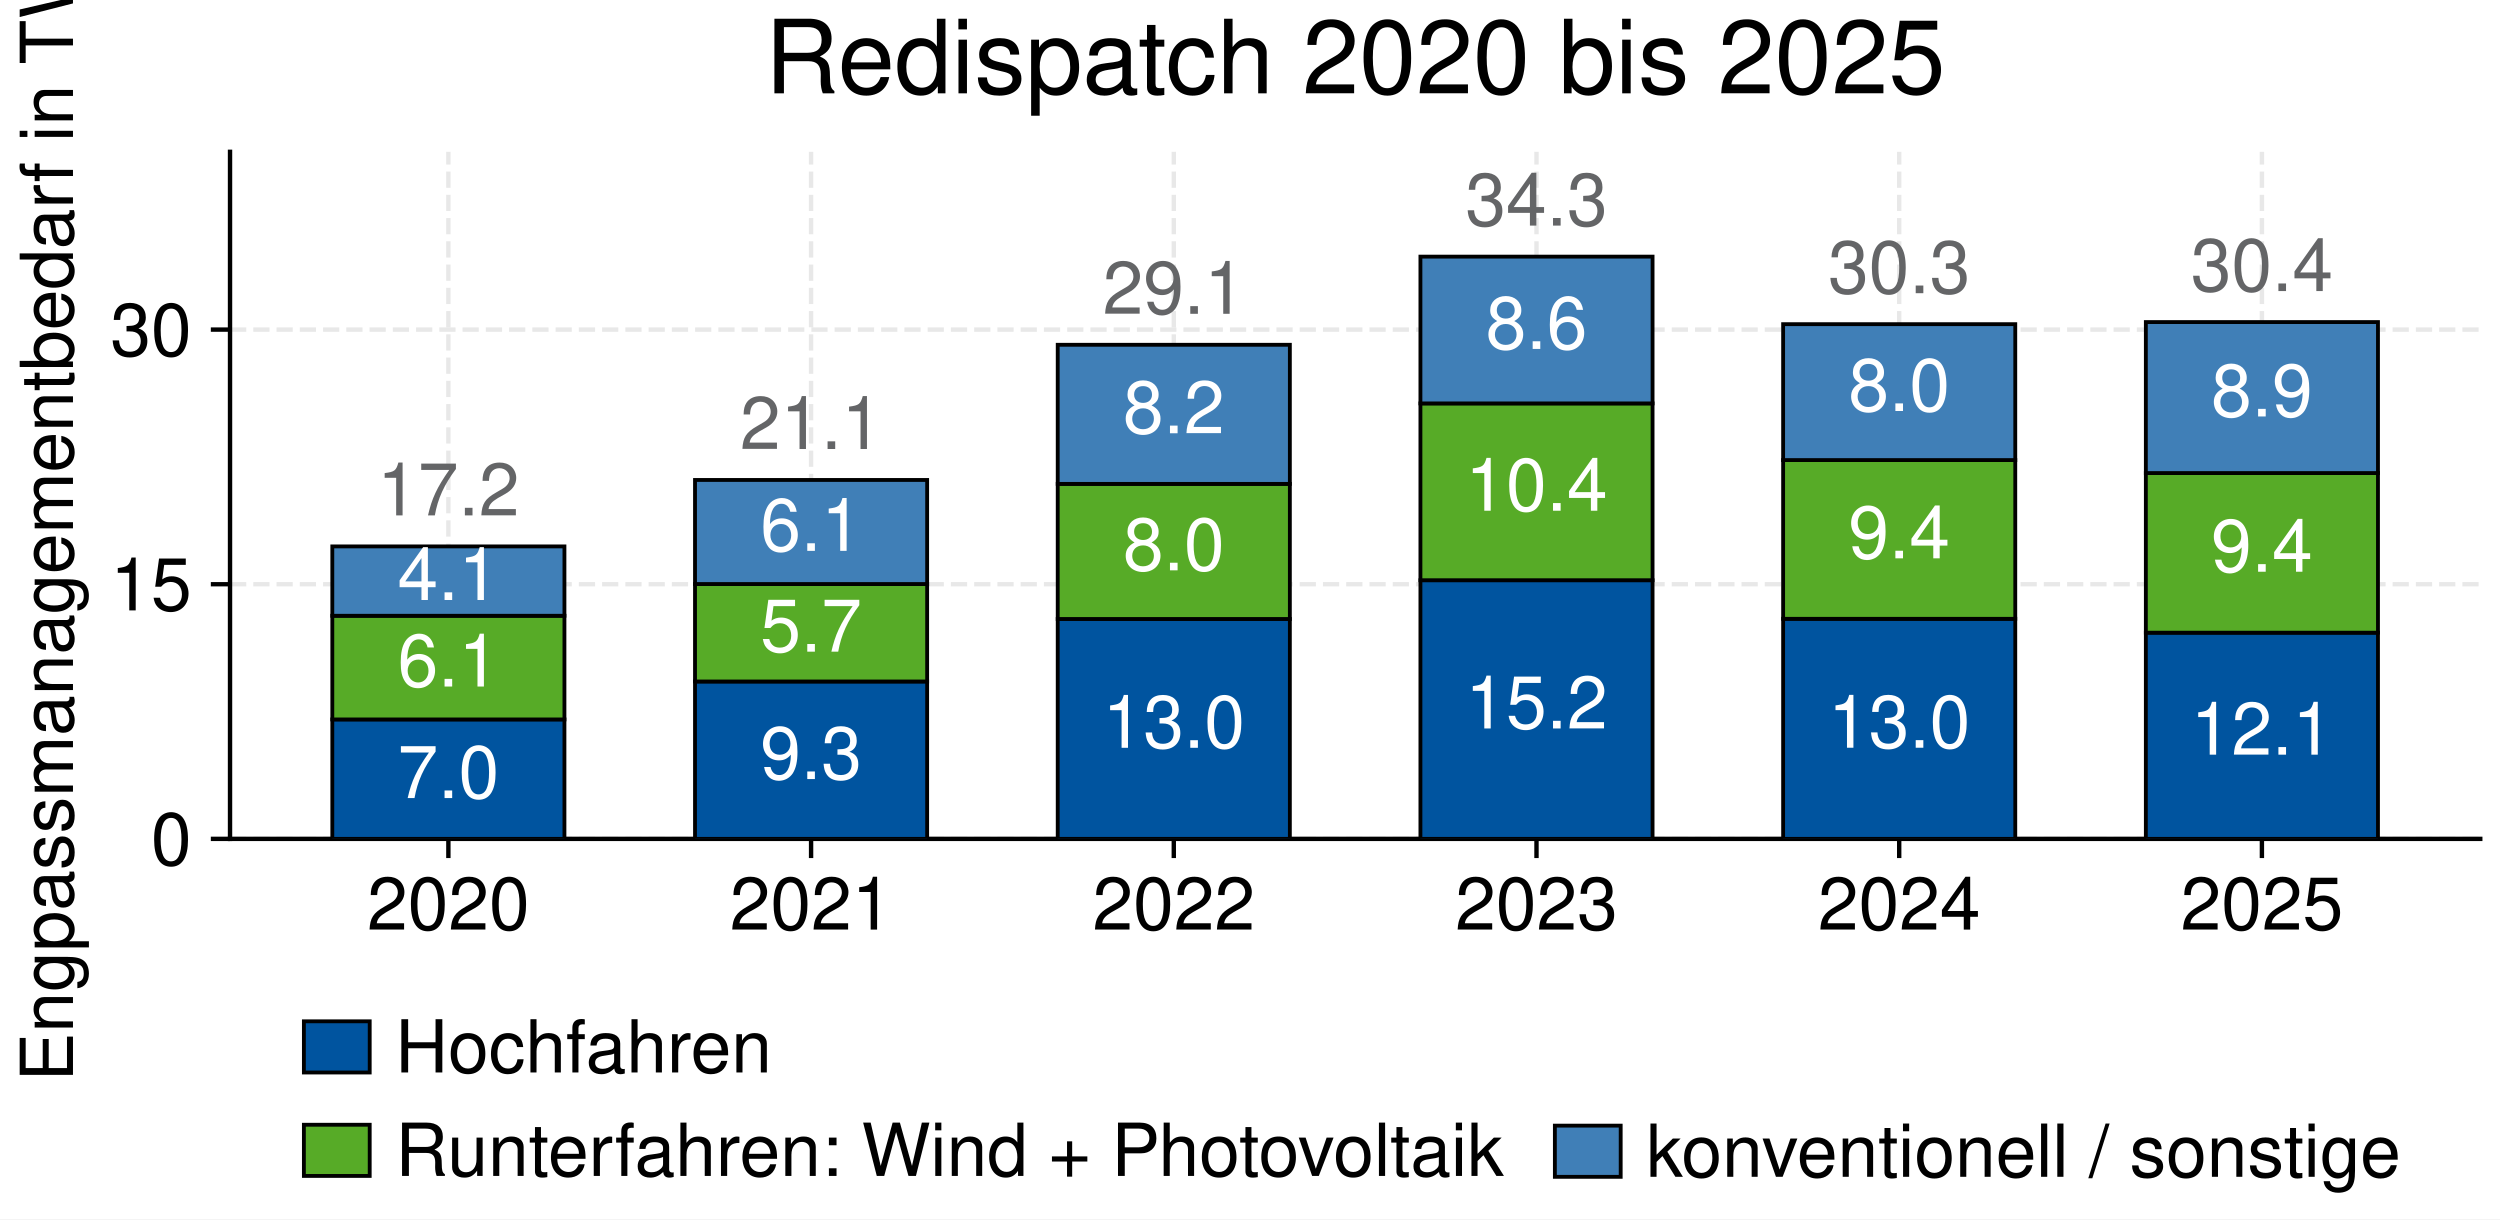
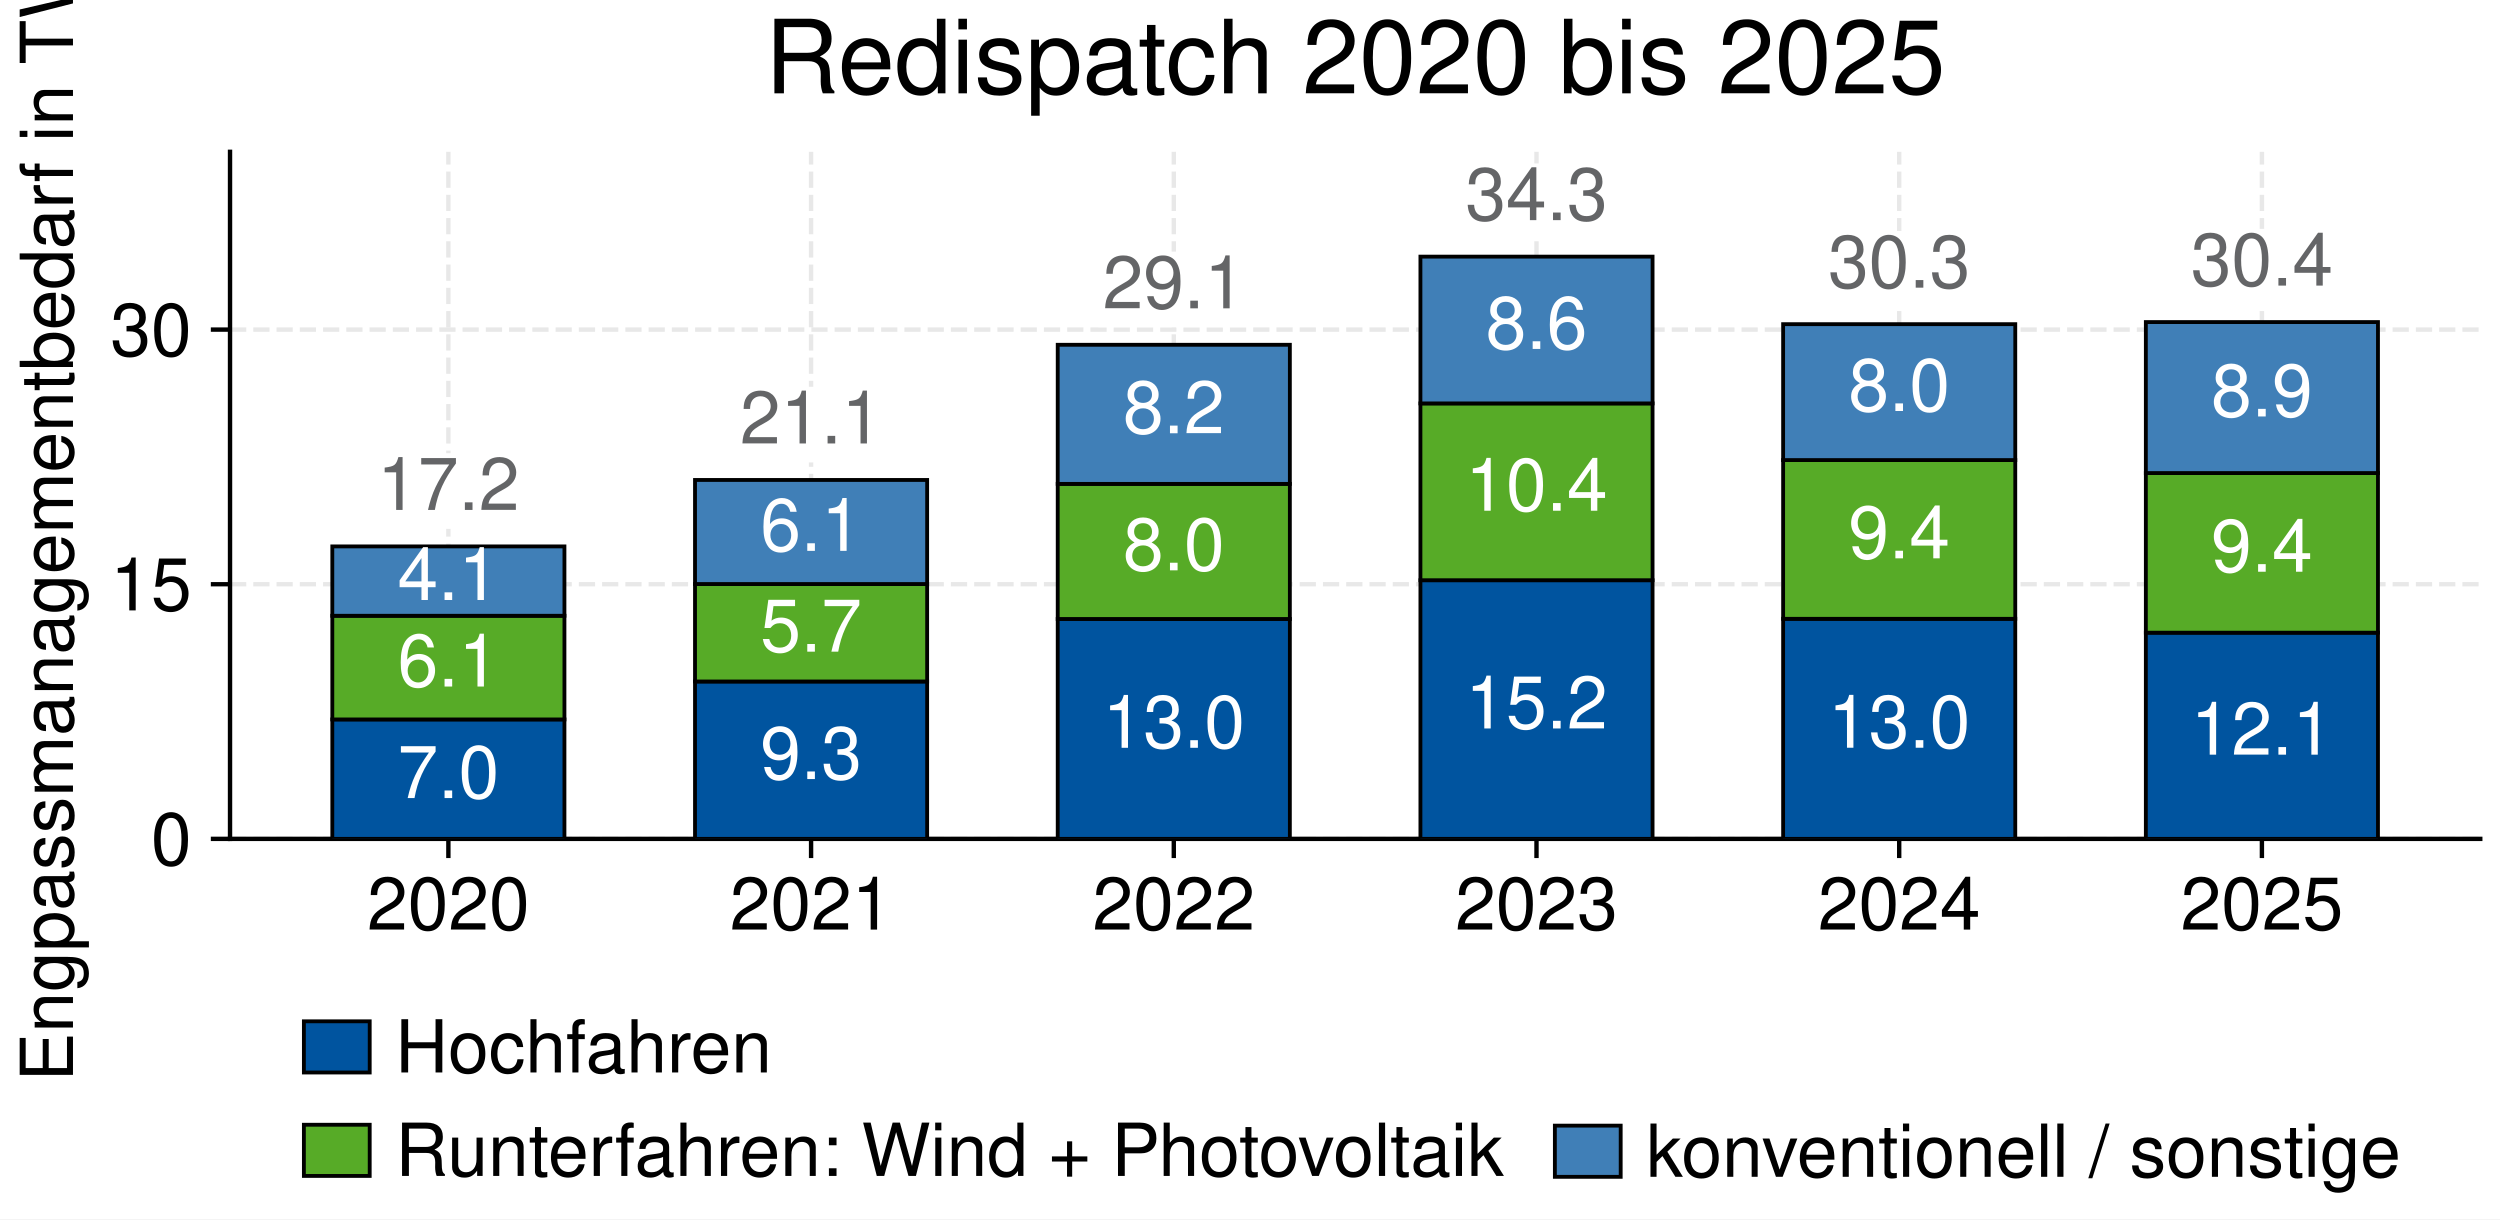
<svg xmlns="http://www.w3.org/2000/svg" xmlns:xlink="http://www.w3.org/1999/xlink" width="455.842pt" height="222.318pt" viewBox="0 0 455.842 222.318" version="1.1">
  <defs>
    <style type="text/css">*{stroke-linejoin: round; stroke-linecap: butt}</style>
  </defs>
  <g id="figure_1">
    <g id="patch_1">
      <path d="M 0 222.318  L 455.842 222.318  L 455.842 0  L 0 0  z " style="fill: #ffffff" />
    </g>
    <g id="axes_1">
      <g id="patch_2">
        <path d="M 41.942 152.957  L 452.242 152.957  L 452.242 27.683  L 41.942 27.683  z " style="fill: #ffffff" />
      </g>
      <g id="matplotlib.axis_1">
        <g id="xtick_1">
          <g id="line2d_1">
-             <path d="M 81.755 152.957  L 81.755 27.683  " clip-path="url(#p7b99dc6298)" style="fill: none; stroke-dasharray: 2.96,1.28; stroke-dashoffset: 0; stroke: #b0b0b0; stroke-opacity: 0.3; stroke-width: 0.8" />
+             <path d="M 81.755 152.957  L 81.755 27.683  " clip-path="url(#p17d01055dc)" style="fill: none; stroke-dasharray: 2.96,1.28; stroke-dashoffset: 0; stroke: #b0b0b0; stroke-opacity: 0.3; stroke-width: 0.8" />
          </g>
          <g id="line2d_2">
            <defs>
-               <path id="m3d897c963b" d="M 0 0  L 0 3.5  " style="stroke: #000000; stroke-width: 0.8" />
+               <path id="m14ecdfac99" d="M 0 0  L 0 3.5  " style="stroke: #000000; stroke-width: 0.8" />
            </defs>
            <g>
-               <use xlink:href="#m3d897c963b" x="81.755" y="152.957" style="stroke: #000000; stroke-width: 0.8" />
+               <use xlink:href="#m14ecdfac99" x="81.755" y="152.957" style="stroke: #000000; stroke-width: 0.8" />
            </g>
          </g>
          <g id="text_1">
            <text style="font-size: 13.333px; font-family: 'Helvetica', 'Nimbus Sans', 'Arial', sans-serif; text-anchor: middle" x="81.755" y="169.501" transform="rotate(-0 81.75486 169.5011)">2020</text>
          </g>
        </g>
        <g id="xtick_2">
          <g id="line2d_3">
-             <path d="M 147.89 152.957  L 147.89 27.683  " clip-path="url(#p7b99dc6298)" style="fill: none; stroke-dasharray: 2.96,1.28; stroke-dashoffset: 0; stroke: #b0b0b0; stroke-opacity: 0.3; stroke-width: 0.8" />
+             <path d="M 147.89 152.957  L 147.89 27.683  " clip-path="url(#p17d01055dc)" style="fill: none; stroke-dasharray: 2.96,1.28; stroke-dashoffset: 0; stroke: #b0b0b0; stroke-opacity: 0.3; stroke-width: 0.8" />
          </g>
          <g id="line2d_4">
            <g>
-               <use xlink:href="#m3d897c963b" x="147.89" y="152.957" style="stroke: #000000; stroke-width: 0.8" />
+               <use xlink:href="#m14ecdfac99" x="147.89" y="152.957" style="stroke: #000000; stroke-width: 0.8" />
            </g>
          </g>
          <g id="text_2">
            <text style="font-size: 13.333px; font-family: 'Helvetica', 'Nimbus Sans', 'Arial', sans-serif; text-anchor: middle" x="147.89" y="169.501" transform="rotate(-0 147.8897 169.5011)">2021</text>
          </g>
        </g>
        <g id="xtick_3">
          <g id="line2d_5">
-             <path d="M 214.025 152.957  L 214.025 27.683  " clip-path="url(#p7b99dc6298)" style="fill: none; stroke-dasharray: 2.96,1.28; stroke-dashoffset: 0; stroke: #b0b0b0; stroke-opacity: 0.3; stroke-width: 0.8" />
+             <path d="M 214.025 152.957  L 214.025 27.683  " clip-path="url(#p17d01055dc)" style="fill: none; stroke-dasharray: 2.96,1.28; stroke-dashoffset: 0; stroke: #b0b0b0; stroke-opacity: 0.3; stroke-width: 0.8" />
          </g>
          <g id="line2d_6">
            <g>
-               <use xlink:href="#m3d897c963b" x="214.025" y="152.957" style="stroke: #000000; stroke-width: 0.8" />
+               <use xlink:href="#m14ecdfac99" x="214.025" y="152.957" style="stroke: #000000; stroke-width: 0.8" />
            </g>
          </g>
          <g id="text_3">
            <text style="font-size: 13.333px; font-family: 'Helvetica', 'Nimbus Sans', 'Arial', sans-serif; text-anchor: middle" x="214.025" y="169.501" transform="rotate(-0 214.0246 169.5011)">2022</text>
          </g>
        </g>
        <g id="xtick_4">
          <g id="line2d_7">
-             <path d="M 280.159 152.957  L 280.159 27.683  " clip-path="url(#p7b99dc6298)" style="fill: none; stroke-dasharray: 2.96,1.28; stroke-dashoffset: 0; stroke: #b0b0b0; stroke-opacity: 0.3; stroke-width: 0.8" />
+             <path d="M 280.159 152.957  L 280.159 27.683  " clip-path="url(#p17d01055dc)" style="fill: none; stroke-dasharray: 2.96,1.28; stroke-dashoffset: 0; stroke: #b0b0b0; stroke-opacity: 0.3; stroke-width: 0.8" />
          </g>
          <g id="line2d_8">
            <g>
-               <use xlink:href="#m3d897c963b" x="280.159" y="152.957" style="stroke: #000000; stroke-width: 0.8" />
+               <use xlink:href="#m14ecdfac99" x="280.159" y="152.957" style="stroke: #000000; stroke-width: 0.8" />
            </g>
          </g>
          <g id="text_4">
            <text style="font-size: 13.333px; font-family: 'Helvetica', 'Nimbus Sans', 'Arial', sans-serif; text-anchor: middle" x="280.159" y="169.501" transform="rotate(-0 280.1595 169.5011)">2023</text>
          </g>
        </g>
        <g id="xtick_5">
          <g id="line2d_9">
-             <path d="M 346.294 152.957  L 346.294 27.683  " clip-path="url(#p7b99dc6298)" style="fill: none; stroke-dasharray: 2.96,1.28; stroke-dashoffset: 0; stroke: #b0b0b0; stroke-opacity: 0.3; stroke-width: 0.8" />
+             <path d="M 346.294 152.957  L 346.294 27.683  " clip-path="url(#p17d01055dc)" style="fill: none; stroke-dasharray: 2.96,1.28; stroke-dashoffset: 0; stroke: #b0b0b0; stroke-opacity: 0.3; stroke-width: 0.8" />
          </g>
          <g id="line2d_10">
            <g>
-               <use xlink:href="#m3d897c963b" x="346.294" y="152.957" style="stroke: #000000; stroke-width: 0.8" />
+               <use xlink:href="#m14ecdfac99" x="346.294" y="152.957" style="stroke: #000000; stroke-width: 0.8" />
            </g>
          </g>
          <g id="text_5">
            <text style="font-size: 13.333px; font-family: 'Helvetica', 'Nimbus Sans', 'Arial', sans-serif; text-anchor: middle" x="346.294" y="169.501" transform="rotate(-0 346.2943 169.5011)">2024</text>
          </g>
        </g>
        <g id="xtick_6">
          <g id="line2d_11">
-             <path d="M 412.429 152.957  L 412.429 27.683  " clip-path="url(#p7b99dc6298)" style="fill: none; stroke-dasharray: 2.96,1.28; stroke-dashoffset: 0; stroke: #b0b0b0; stroke-opacity: 0.3; stroke-width: 0.8" />
+             <path d="M 412.429 152.957  L 412.429 27.683  " clip-path="url(#p17d01055dc)" style="fill: none; stroke-dasharray: 2.96,1.28; stroke-dashoffset: 0; stroke: #b0b0b0; stroke-opacity: 0.3; stroke-width: 0.8" />
          </g>
          <g id="line2d_12">
            <g>
-               <use xlink:href="#m3d897c963b" x="412.429" y="152.957" style="stroke: #000000; stroke-width: 0.8" />
+               <use xlink:href="#m14ecdfac99" x="412.429" y="152.957" style="stroke: #000000; stroke-width: 0.8" />
            </g>
          </g>
          <g id="text_6">
            <text style="font-size: 13.333px; font-family: 'Helvetica', 'Nimbus Sans', 'Arial', sans-serif; text-anchor: middle" x="412.429" y="169.501" transform="rotate(-0 412.4292 169.5011)">2025</text>
          </g>
        </g>
      </g>
      <g id="matplotlib.axis_2">
        <g id="ytick_1">
          <g id="line2d_13">
-             <path d="M 41.942 152.957  L 452.242 152.957  " clip-path="url(#p7b99dc6298)" style="fill: none; stroke-dasharray: 2.96,1.28; stroke-dashoffset: 0; stroke: #b0b0b0; stroke-opacity: 0.3; stroke-width: 0.8" />
+             <path d="M 41.942 152.957  L 452.242 152.957  " clip-path="url(#p17d01055dc)" style="fill: none; stroke-dasharray: 2.96,1.28; stroke-dashoffset: 0; stroke: #b0b0b0; stroke-opacity: 0.3; stroke-width: 0.8" />
          </g>
          <g id="line2d_14">
            <defs>
-               <path id="m76f6d6f586" d="M 0 0  L -3.5 0  " style="stroke: #000000; stroke-width: 0.8" />
+               <path id="m716bffb197" d="M 0 0  L -3.5 0  " style="stroke: #000000; stroke-width: 0.8" />
            </defs>
            <g>
-               <use xlink:href="#m76f6d6f586" x="41.942" y="152.957" style="stroke: #000000; stroke-width: 0.8" />
+               <use xlink:href="#m716bffb197" x="41.942" y="152.957" style="stroke: #000000; stroke-width: 0.8" />
            </g>
          </g>
          <g id="text_7">
            <text style="font-size: 13.333px; font-family: 'Helvetica', 'Nimbus Sans', 'Arial', sans-serif; text-anchor: end" x="34.942" y="157.729" transform="rotate(-0 34.94167 157.7292)">0</text>
          </g>
        </g>
        <g id="ytick_2">
          <g id="line2d_15">
-             <path d="M 41.942 106.527  L 452.242 106.527  " clip-path="url(#p7b99dc6298)" style="fill: none; stroke-dasharray: 2.96,1.28; stroke-dashoffset: 0; stroke: #b0b0b0; stroke-opacity: 0.3; stroke-width: 0.8" />
+             <path d="M 41.942 106.527  L 452.242 106.527  " clip-path="url(#p17d01055dc)" style="fill: none; stroke-dasharray: 2.96,1.28; stroke-dashoffset: 0; stroke: #b0b0b0; stroke-opacity: 0.3; stroke-width: 0.8" />
          </g>
          <g id="line2d_16">
            <g>
-               <use xlink:href="#m76f6d6f586" x="41.942" y="106.527" style="stroke: #000000; stroke-width: 0.8" />
+               <use xlink:href="#m716bffb197" x="41.942" y="106.527" style="stroke: #000000; stroke-width: 0.8" />
            </g>
          </g>
          <g id="text_8">
            <text style="font-size: 13.333px; font-family: 'Helvetica', 'Nimbus Sans', 'Arial', sans-serif; text-anchor: end" x="34.942" y="111.299" transform="rotate(-0 34.94167 111.2987)">15</text>
          </g>
        </g>
        <g id="ytick_3">
          <g id="line2d_17">
-             <path d="M 41.942 60.096  L 452.242 60.096  " clip-path="url(#p7b99dc6298)" style="fill: none; stroke-dasharray: 2.96,1.28; stroke-dashoffset: 0; stroke: #b0b0b0; stroke-opacity: 0.3; stroke-width: 0.8" />
+             <path d="M 41.942 60.096  L 452.242 60.096  " clip-path="url(#p17d01055dc)" style="fill: none; stroke-dasharray: 2.96,1.28; stroke-dashoffset: 0; stroke: #b0b0b0; stroke-opacity: 0.3; stroke-width: 0.8" />
          </g>
          <g id="line2d_18">
            <g>
-               <use xlink:href="#m76f6d6f586" x="41.942" y="60.096" style="stroke: #000000; stroke-width: 0.8" />
+               <use xlink:href="#m716bffb197" x="41.942" y="60.096" style="stroke: #000000; stroke-width: 0.8" />
            </g>
          </g>
          <g id="text_9">
            <text style="font-size: 13.333px; font-family: 'Helvetica', 'Nimbus Sans', 'Arial', sans-serif; text-anchor: end" x="34.942" y="64.868" transform="rotate(-0 34.94167 64.86818)">30</text>
          </g>
        </g>
        <g id="text_10">
          <text style="font-size: 13.333px; font-family: 'Helvetica', 'Nimbus Sans', 'Arial', sans-serif; text-anchor: middle" x="13.306" y="90.32" transform="rotate(-90 13.30625 90.32035)">Engpassmanagementbedarf in TWh</text>
        </g>
      </g>
      <g id="patch_3">
        <path d="M 41.942 152.957  L 41.942 27.683  " style="fill: none; stroke: #000000; stroke-width: 0.8; stroke-linejoin: miter; stroke-linecap: square" />
      </g>
      <g id="patch_4">
        <path d="M 41.942 152.957  L 452.242 152.957  " style="fill: none; stroke: #000000; stroke-width: 0.8; stroke-linejoin: miter; stroke-linecap: square" />
      </g>
      <g id="patch_5">
-         <path d="M 60.592 152.957  L 102.918 152.957  L 102.918 131.181  L 60.592 131.181  z " clip-path="url(#p7b99dc6298)" style="fill: #00549f; stroke: #000000; stroke-width: 0.7; stroke-linejoin: miter" />
+         <path d="M 60.592 152.957  L 102.918 152.957  L 102.918 131.181  L 60.592 131.181  z " clip-path="url(#p17d01055dc)" style="fill: #00549f; stroke: #000000; stroke-width: 0.7; stroke-linejoin: miter" />
      </g>
      <g id="patch_6">
-         <path d="M 126.727 152.957  L 169.053 152.957  L 169.053 124.259  L 126.727 124.259  z " clip-path="url(#p7b99dc6298)" style="fill: #00549f; stroke: #000000; stroke-width: 0.7; stroke-linejoin: miter" />
+         <path d="M 126.727 152.957  L 169.053 152.957  L 169.053 124.259  L 126.727 124.259  z " clip-path="url(#p17d01055dc)" style="fill: #00549f; stroke: #000000; stroke-width: 0.7; stroke-linejoin: miter" />
      </g>
      <g id="patch_7">
-         <path d="M 192.861 152.957  L 235.188 152.957  L 235.188 112.865  L 192.861 112.865  z " clip-path="url(#p7b99dc6298)" style="fill: #00549f; stroke: #000000; stroke-width: 0.7; stroke-linejoin: miter" />
+         <path d="M 192.861 152.957  L 235.188 152.957  L 235.188 112.865  L 192.861 112.865  z " clip-path="url(#p17d01055dc)" style="fill: #00549f; stroke: #000000; stroke-width: 0.7; stroke-linejoin: miter" />
      </g>
      <g id="patch_8">
-         <path d="M 258.996 152.957  L 301.323 152.957  L 301.323 105.796  L 258.996 105.796  z " clip-path="url(#p7b99dc6298)" style="fill: #00549f; stroke: #000000; stroke-width: 0.7; stroke-linejoin: miter" />
+         <path d="M 258.996 152.957  L 301.323 152.957  L 301.323 105.796  L 258.996 105.796  z " clip-path="url(#p17d01055dc)" style="fill: #00549f; stroke: #000000; stroke-width: 0.7; stroke-linejoin: miter" />
      </g>
      <g id="patch_9">
-         <path d="M 325.131 152.957  L 367.457 152.957  L 367.457 112.833  L 325.131 112.833  z " clip-path="url(#p7b99dc6298)" style="fill: #00549f; stroke: #000000; stroke-width: 0.7; stroke-linejoin: miter" />
+         <path d="M 325.131 152.957  L 367.457 152.957  L 367.457 112.833  L 325.131 112.833  z " clip-path="url(#p17d01055dc)" style="fill: #00549f; stroke: #000000; stroke-width: 0.7; stroke-linejoin: miter" />
      </g>
      <g id="patch_10">
-         <path d="M 391.266 152.957  L 433.592 152.957  L 433.592 115.361  L 391.266 115.361  z " clip-path="url(#p7b99dc6298)" style="fill: #00549f; stroke: #000000; stroke-width: 0.7; stroke-linejoin: miter" />
+         <path d="M 391.266 152.957  L 433.592 152.957  L 433.592 115.361  L 391.266 115.361  z " clip-path="url(#p17d01055dc)" style="fill: #00549f; stroke: #000000; stroke-width: 0.7; stroke-linejoin: miter" />
      </g>
      <g id="patch_11">
-         <path d="M 60.592 131.181  L 102.918 131.181  L 102.918 112.278  L 60.592 112.278  z " clip-path="url(#p7b99dc6298)" style="fill: #57ab27; stroke: #000000; stroke-width: 0.7; stroke-linejoin: miter" />
+         <path d="M 60.592 131.181  L 102.918 131.181  L 102.918 112.278  L 60.592 112.278  z " clip-path="url(#p17d01055dc)" style="fill: #57ab27; stroke: #000000; stroke-width: 0.7; stroke-linejoin: miter" />
      </g>
      <g id="patch_12">
-         <path d="M 126.727 124.259  L 169.053 124.259  L 169.053 106.489  L 126.727 106.489  z " clip-path="url(#p7b99dc6298)" style="fill: #57ab27; stroke: #000000; stroke-width: 0.7; stroke-linejoin: miter" />
+         <path d="M 126.727 124.259  L 169.053 124.259  L 169.053 106.489  L 126.727 106.489  z " clip-path="url(#p17d01055dc)" style="fill: #57ab27; stroke: #000000; stroke-width: 0.7; stroke-linejoin: miter" />
      </g>
      <g id="patch_13">
-         <path d="M 192.861 112.865  L 235.188 112.865  L 235.188 88.231  L 192.861 88.231  z " clip-path="url(#p7b99dc6298)" style="fill: #57ab27; stroke: #000000; stroke-width: 0.7; stroke-linejoin: miter" />
+         <path d="M 192.861 112.865  L 235.188 112.865  L 235.188 88.231  L 192.861 88.231  z " clip-path="url(#p17d01055dc)" style="fill: #57ab27; stroke: #000000; stroke-width: 0.7; stroke-linejoin: miter" />
      </g>
      <g id="patch_14">
-         <path d="M 258.996 105.796  L 301.323 105.796  L 301.323 73.557  L 258.996 73.557  z " clip-path="url(#p7b99dc6298)" style="fill: #57ab27; stroke: #000000; stroke-width: 0.7; stroke-linejoin: miter" />
+         <path d="M 258.996 105.796  L 301.323 105.796  L 301.323 73.557  L 258.996 73.557  z " clip-path="url(#p17d01055dc)" style="fill: #57ab27; stroke: #000000; stroke-width: 0.7; stroke-linejoin: miter" />
      </g>
      <g id="patch_15">
-         <path d="M 325.131 112.833  L 367.457 112.833  L 367.457 83.89  L 325.131 83.89  z " clip-path="url(#p7b99dc6298)" style="fill: #57ab27; stroke: #000000; stroke-width: 0.7; stroke-linejoin: miter" />
+         <path d="M 325.131 112.833  L 367.457 112.833  L 367.457 83.89  L 325.131 83.89  z " clip-path="url(#p17d01055dc)" style="fill: #57ab27; stroke: #000000; stroke-width: 0.7; stroke-linejoin: miter" />
      </g>
      <g id="patch_16">
-         <path d="M 391.266 115.361  L 433.592 115.361  L 433.592 86.257  L 391.266 86.257  z " clip-path="url(#p7b99dc6298)" style="fill: #57ab27; stroke: #000000; stroke-width: 0.7; stroke-linejoin: miter" />
+         <path d="M 391.266 115.361  L 433.592 115.361  L 433.592 86.257  L 391.266 86.257  z " clip-path="url(#p17d01055dc)" style="fill: #57ab27; stroke: #000000; stroke-width: 0.7; stroke-linejoin: miter" />
      </g>
      <g id="patch_17">
-         <path d="M 60.592 112.278  L 102.918 112.278  L 102.918 99.63  L 60.592 99.63  z " clip-path="url(#p7b99dc6298)" style="fill: #407fb7; stroke: #000000; stroke-width: 0.7; stroke-linejoin: miter" />
+         <path d="M 60.592 112.278  L 102.918 112.278  L 102.918 99.63  L 60.592 99.63  z " clip-path="url(#p17d01055dc)" style="fill: #407fb7; stroke: #000000; stroke-width: 0.7; stroke-linejoin: miter" />
      </g>
      <g id="patch_18">
-         <path d="M 126.727 106.489  L 169.053 106.489  L 169.053 87.515  L 126.727 87.515  z " clip-path="url(#p7b99dc6298)" style="fill: #407fb7; stroke: #000000; stroke-width: 0.7; stroke-linejoin: miter" />
+         <path d="M 126.727 106.489  L 169.053 106.489  L 169.053 87.515  L 126.727 87.515  z " clip-path="url(#p17d01055dc)" style="fill: #407fb7; stroke: #000000; stroke-width: 0.7; stroke-linejoin: miter" />
      </g>
      <g id="patch_19">
-         <path d="M 192.861 88.231  L 235.188 88.231  L 235.188 62.867  L 192.861 62.867  z " clip-path="url(#p7b99dc6298)" style="fill: #407fb7; stroke: #000000; stroke-width: 0.7; stroke-linejoin: miter" />
+         <path d="M 192.861 88.231  L 235.188 88.231  L 235.188 62.867  L 192.861 62.867  z " clip-path="url(#p17d01055dc)" style="fill: #407fb7; stroke: #000000; stroke-width: 0.7; stroke-linejoin: miter" />
      </g>
      <g id="patch_20">
-         <path d="M 258.996 73.557  L 301.323 73.557  L 301.323 46.793  L 258.996 46.793  z " clip-path="url(#p7b99dc6298)" style="fill: #407fb7; stroke: #000000; stroke-width: 0.7; stroke-linejoin: miter" />
+         <path d="M 258.996 73.557  L 301.323 73.557  L 301.323 46.793  L 258.996 46.793  z " clip-path="url(#p17d01055dc)" style="fill: #407fb7; stroke: #000000; stroke-width: 0.7; stroke-linejoin: miter" />
      </g>
      <g id="patch_21">
-         <path d="M 325.131 83.89  L 367.457 83.89  L 367.457 59.108  L 325.131 59.108  z " clip-path="url(#p7b99dc6298)" style="fill: #407fb7; stroke: #000000; stroke-width: 0.7; stroke-linejoin: miter" />
+         <path d="M 325.131 83.89  L 367.457 83.89  L 367.457 59.108  L 325.131 59.108  z " clip-path="url(#p17d01055dc)" style="fill: #407fb7; stroke: #000000; stroke-width: 0.7; stroke-linejoin: miter" />
      </g>
      <g id="patch_22">
-         <path d="M 391.266 86.257  L 433.592 86.257  L 433.592 58.725  L 391.266 58.725  z " clip-path="url(#p7b99dc6298)" style="fill: #407fb7; stroke: #000000; stroke-width: 0.7; stroke-linejoin: miter" />
+         <path d="M 391.266 86.257  L 433.592 86.257  L 433.592 58.725  L 391.266 58.725  z " clip-path="url(#p17d01055dc)" style="fill: #407fb7; stroke: #000000; stroke-width: 0.7; stroke-linejoin: miter" />
      </g>
      <g id="text_11">
-         <text style="fill: #646567; font-size: 13.333px; font-family: 'Helvetica', 'Nimbus Sans', 'Arial', sans-serif; text-anchor: middle" x="81.755" y="93.98" transform="rotate(-0 81.75486 93.98035)">17.2</text>
+         <text style="font-size: 18.667px; font-family: 'Helvetica', 'Nimbus Sans', 'Arial', sans-serif; text-anchor: middle" x="247.092" y="17.017" transform="rotate(-0 247.092 17.01667)">Redispatch 2020 bis 2025</text>
      </g>
      <g id="text_12">
-         <text style="fill: #646567; font-size: 13.333px; font-family: 'Helvetica', 'Nimbus Sans', 'Arial', sans-serif; text-anchor: middle" x="147.89" y="81.865" transform="rotate(-0 147.8897 81.8652)">21.1</text>
+         <text style="fill: #ffffff; font-size: 13.333px; font-family: 'Helvetica', 'Nimbus Sans', 'Arial', sans-serif; text-anchor: middle" x="81.755" y="145.516" transform="rotate(-0 81.75486 145.5163)">7.0</text>
      </g>
      <g id="text_13">
-         <text style="fill: #646567; font-size: 13.333px; font-family: 'Helvetica', 'Nimbus Sans', 'Arial', sans-serif; text-anchor: middle" x="214.025" y="57.217" transform="rotate(-0 214.0246 57.21739)">29.1</text>
+         <text style="fill: #ffffff; font-size: 13.333px; font-family: 'Helvetica', 'Nimbus Sans', 'Arial', sans-serif; text-anchor: middle" x="147.89" y="142.055" transform="rotate(-0 147.8897 142.0549)">9.3</text>
      </g>
      <g id="text_14">
-         <text style="fill: #646567; font-size: 13.333px; font-family: 'Helvetica', 'Nimbus Sans', 'Arial', sans-serif; text-anchor: middle" x="280.159" y="41.143" transform="rotate(-0 280.1595 41.14293)">34.3</text>
+         <text style="fill: #ffffff; font-size: 13.333px; font-family: 'Helvetica', 'Nimbus Sans', 'Arial', sans-serif; text-anchor: middle" x="214.025" y="136.358" transform="rotate(-0 214.0246 136.3578)">13.0</text>
      </g>
      <g id="text_15">
-         <text style="fill: #646567; font-size: 13.333px; font-family: 'Helvetica', 'Nimbus Sans', 'Arial', sans-serif; text-anchor: middle" x="346.294" y="53.458" transform="rotate(-0 346.2943 53.45783)">30.3</text>
+         <text style="fill: #ffffff; font-size: 13.333px; font-family: 'Helvetica', 'Nimbus Sans', 'Arial', sans-serif; text-anchor: middle" x="280.159" y="132.824" transform="rotate(-0 280.1595 132.8237)">15.2</text>
      </g>
      <g id="text_16">
-         <text style="fill: #646567; font-size: 13.333px; font-family: 'Helvetica', 'Nimbus Sans', 'Arial', sans-serif; text-anchor: middle" x="412.429" y="53.075" transform="rotate(-0 412.4292 53.0748)">30.4</text>
+         <text style="fill: #ffffff; font-size: 13.333px; font-family: 'Helvetica', 'Nimbus Sans', 'Arial', sans-serif; text-anchor: middle" x="346.294" y="136.342" transform="rotate(-0 346.2943 136.3422)">13.0</text>
      </g>
      <g id="text_17">
-         <text style="font-size: 18.667px; font-family: 'Helvetica', 'Nimbus Sans', 'Arial', sans-serif; text-anchor: middle" x="247.092" y="17.017" transform="rotate(-0 247.092 17.01667)">Redispatch 2020 bis 2025</text>
+         <text style="fill: #ffffff; font-size: 13.333px; font-family: 'Helvetica', 'Nimbus Sans', 'Arial', sans-serif; text-anchor: middle" x="412.429" y="137.606" transform="rotate(-0 412.4292 137.6059)">12.1</text>
      </g>
      <g id="text_18">
-         <text style="fill: #ffffff; font-size: 13.333px; font-family: 'Helvetica', 'Nimbus Sans', 'Arial', sans-serif; text-anchor: middle" x="81.755" y="145.516" transform="rotate(-0 81.75486 145.5163)">7.0</text>
+         <text style="fill: #ffffff; font-size: 13.333px; font-family: 'Helvetica', 'Nimbus Sans', 'Arial', sans-serif; text-anchor: middle" x="81.755" y="125.177" transform="rotate(-0 81.75486 125.1766)">6.1</text>
      </g>
      <g id="text_19">
-         <text style="fill: #ffffff; font-size: 13.333px; font-family: 'Helvetica', 'Nimbus Sans', 'Arial', sans-serif; text-anchor: middle" x="147.89" y="142.055" transform="rotate(-0 147.8897 142.0549)">9.3</text>
+         <text style="fill: #ffffff; font-size: 13.333px; font-family: 'Helvetica', 'Nimbus Sans', 'Arial', sans-serif; text-anchor: middle" x="147.89" y="118.821" transform="rotate(-0 147.8897 118.8207)">5.7</text>
      </g>
      <g id="text_20">
-         <text style="fill: #ffffff; font-size: 13.333px; font-family: 'Helvetica', 'Nimbus Sans', 'Arial', sans-serif; text-anchor: middle" x="214.025" y="136.358" transform="rotate(-0 214.0246 136.3578)">13.0</text>
+         <text style="fill: #ffffff; font-size: 13.333px; font-family: 'Helvetica', 'Nimbus Sans', 'Arial', sans-serif; text-anchor: middle" x="214.025" y="103.995" transform="rotate(-0 214.0246 103.9947)">8.0</text>
      </g>
      <g id="text_21">
-         <text style="fill: #ffffff; font-size: 13.333px; font-family: 'Helvetica', 'Nimbus Sans', 'Arial', sans-serif; text-anchor: middle" x="280.159" y="132.824" transform="rotate(-0 280.1595 132.8237)">15.2</text>
+         <text style="fill: #ffffff; font-size: 13.333px; font-family: 'Helvetica', 'Nimbus Sans', 'Arial', sans-serif; text-anchor: middle" x="280.159" y="93.124" transform="rotate(-0 280.1595 93.12357)">10.4</text>
      </g>
      <g id="text_22">
-         <text style="fill: #ffffff; font-size: 13.333px; font-family: 'Helvetica', 'Nimbus Sans', 'Arial', sans-serif; text-anchor: middle" x="346.294" y="136.342" transform="rotate(-0 346.2943 136.3422)">13.0</text>
+         <text style="fill: #ffffff; font-size: 13.333px; font-family: 'Helvetica', 'Nimbus Sans', 'Arial', sans-serif; text-anchor: middle" x="346.294" y="101.809" transform="rotate(-0 346.2943 101.8086)">9.4</text>
      </g>
      <g id="text_23">
-         <text style="fill: #ffffff; font-size: 13.333px; font-family: 'Helvetica', 'Nimbus Sans', 'Arial', sans-serif; text-anchor: middle" x="412.429" y="137.606" transform="rotate(-0 412.4292 137.6059)">12.1</text>
+         <text style="fill: #ffffff; font-size: 13.333px; font-family: 'Helvetica', 'Nimbus Sans', 'Arial', sans-serif; text-anchor: middle" x="412.429" y="104.256" transform="rotate(-0 412.4292 104.2558)">9.4</text>
      </g>
      <g id="text_24">
-         <text style="fill: #ffffff; font-size: 13.333px; font-family: 'Helvetica', 'Nimbus Sans', 'Arial', sans-serif; text-anchor: middle" x="81.755" y="125.177" transform="rotate(-0 81.75486 125.1766)">6.1</text>
+         <text style="fill: #ffffff; font-size: 13.333px; font-family: 'Helvetica', 'Nimbus Sans', 'Arial', sans-serif; text-anchor: middle" x="81.755" y="109.401" transform="rotate(-0 81.75486 109.4011)">4.1</text>
      </g>
      <g id="text_25">
-         <text style="fill: #ffffff; font-size: 13.333px; font-family: 'Helvetica', 'Nimbus Sans', 'Arial', sans-serif; text-anchor: middle" x="147.89" y="118.821" transform="rotate(-0 147.8897 118.8207)">5.7</text>
+         <text style="fill: #ffffff; font-size: 13.333px; font-family: 'Helvetica', 'Nimbus Sans', 'Arial', sans-serif; text-anchor: middle" x="147.89" y="100.449" transform="rotate(-0 147.8897 100.449)">6.1</text>
      </g>
      <g id="text_26">
-         <text style="fill: #ffffff; font-size: 13.333px; font-family: 'Helvetica', 'Nimbus Sans', 'Arial', sans-serif; text-anchor: middle" x="214.025" y="103.995" transform="rotate(-0 214.0246 103.9947)">8.0</text>
+         <text style="fill: #ffffff; font-size: 13.333px; font-family: 'Helvetica', 'Nimbus Sans', 'Arial', sans-serif; text-anchor: middle" x="214.025" y="78.996" transform="rotate(-0 214.0246 78.99613)">8.2</text>
      </g>
      <g id="text_27">
-         <text style="fill: #ffffff; font-size: 13.333px; font-family: 'Helvetica', 'Nimbus Sans', 'Arial', sans-serif; text-anchor: middle" x="280.159" y="93.124" transform="rotate(-0 280.1595 93.12357)">10.4</text>
+         <text style="fill: #ffffff; font-size: 13.333px; font-family: 'Helvetica', 'Nimbus Sans', 'Arial', sans-serif; text-anchor: middle" x="280.159" y="63.622" transform="rotate(-0 280.1595 63.62189)">8.6</text>
      </g>
      <g id="text_28">
-         <text style="fill: #ffffff; font-size: 13.333px; font-family: 'Helvetica', 'Nimbus Sans', 'Arial', sans-serif; text-anchor: middle" x="346.294" y="101.809" transform="rotate(-0 346.2943 101.8086)">9.4</text>
+         <text style="fill: #ffffff; font-size: 13.333px; font-family: 'Helvetica', 'Nimbus Sans', 'Arial', sans-serif; text-anchor: middle" x="346.294" y="74.946" transform="rotate(-0 346.2943 74.94593)">8.0</text>
      </g>
      <g id="text_29">
-         <text style="fill: #ffffff; font-size: 13.333px; font-family: 'Helvetica', 'Nimbus Sans', 'Arial', sans-serif; text-anchor: middle" x="412.429" y="104.256" transform="rotate(-0 412.4292 104.2558)">9.4</text>
-       </g>
-       <g id="text_30">
-         <text style="fill: #ffffff; font-size: 13.333px; font-family: 'Helvetica', 'Nimbus Sans', 'Arial', sans-serif; text-anchor: middle" x="81.755" y="109.401" transform="rotate(-0 81.75486 109.4011)">4.1</text>
-       </g>
-       <g id="text_31">
-         <text style="fill: #ffffff; font-size: 13.333px; font-family: 'Helvetica', 'Nimbus Sans', 'Arial', sans-serif; text-anchor: middle" x="147.89" y="100.449" transform="rotate(-0 147.8897 100.449)">6.1</text>
-       </g>
-       <g id="text_32">
-         <text style="fill: #ffffff; font-size: 13.333px; font-family: 'Helvetica', 'Nimbus Sans', 'Arial', sans-serif; text-anchor: middle" x="214.025" y="78.996" transform="rotate(-0 214.0246 78.99613)">8.2</text>
-       </g>
-       <g id="text_33">
-         <text style="fill: #ffffff; font-size: 13.333px; font-family: 'Helvetica', 'Nimbus Sans', 'Arial', sans-serif; text-anchor: middle" x="280.159" y="63.622" transform="rotate(-0 280.1595 63.62189)">8.6</text>
-       </g>
-       <g id="text_34">
-         <text style="fill: #ffffff; font-size: 13.333px; font-family: 'Helvetica', 'Nimbus Sans', 'Arial', sans-serif; text-anchor: middle" x="346.294" y="74.946" transform="rotate(-0 346.2943 74.94593)">8.0</text>
-       </g>
-       <g id="text_35">
        <text style="fill: #ffffff; font-size: 13.333px; font-family: 'Helvetica', 'Nimbus Sans', 'Arial', sans-serif; text-anchor: middle" x="412.429" y="75.938" transform="rotate(-0 412.4292 75.93788)">8.9</text>
      </g>
      <g id="legend_1">
        <g id="patch_23">
          <path d="M 56.743 218.718  L 437.441 218.718  Q 440.108 218.718 440.108 216.052  L 440.108 187.346  Q 440.108 184.679 437.441 184.679  L 56.743 184.679  Q 54.076 184.679 54.076 187.346  L 54.076 216.052  Q 54.076 218.718 56.743 218.718  L 56.743 218.718  z " style="fill: none; opacity: 0" />
        </g>
        <g id="patch_24">
          <path d="M 55.41 195.556  L 67.41 195.556  L 67.41 186.223  L 55.41 186.223  z " style="fill: #00549f; stroke: #000000; stroke-width: 0.7; stroke-linejoin: miter" />
        </g>
-         <g id="text_36">
+         <g id="text_30">
          <text style="font-size: 13.333px; font-family: 'Helvetica', 'Nimbus Sans', 'Arial', sans-serif; text-anchor: start" x="72.076" y="195.556" transform="rotate(-0 72.0764 195.5559)">Hochfahren</text>
        </g>
        <g id="patch_25">
          <path d="M 55.41 214.416  L 67.41 214.416  L 67.41 205.083  L 55.41 205.083  z " style="fill: #57ab27; stroke: #000000; stroke-width: 0.7; stroke-linejoin: miter" />
        </g>
-         <g id="text_37">
+         <g id="text_31">
          <text style="font-size: 13.333px; font-family: 'Helvetica', 'Nimbus Sans', 'Arial', sans-serif; text-anchor: start" x="72.076" y="214.416" transform="rotate(-0 72.0764 214.4163)">Runterfahren: Wind + Photovoltaik</text>
        </g>
        <g id="line2d_19" />
-         <g id="text_38">
+         <g id="text_32">
          <text style="font-size: 13.333px; font-family: 'Helvetica', 'Nimbus Sans', 'Arial', sans-serif; text-anchor: start" x="300.176" y="195.556" transform="rotate(-0 300.1764 195.5559)"> </text>
        </g>
        <g id="patch_26">
          <path d="M 283.51 214.579  L 295.51 214.579  L 295.51 205.246  L 283.51 205.246  z " style="fill: #407fb7; stroke: #000000; stroke-width: 0.7; stroke-linejoin: miter" />
        </g>
-         <g id="text_39">
+         <g id="text_33">
          <text style="font-size: 13.333px; font-family: 'Helvetica', 'Nimbus Sans', 'Arial', sans-serif; text-anchor: start" x="300.176" y="214.579" transform="rotate(-0 300.1764 214.5788)">konventionell / sonstige</text>
        </g>
+       </g>
+       <g id="text_34">
+         <g id="patch_27">
+           <path d="M 67.981 96.43  L 95.529 96.43  L 95.529 82.637  L 67.981 82.637  z " style="fill: #ffffff" />
+         </g>
+         <text style="fill: #646567; font-size: 13.333px; font-family: 'Helvetica', 'Nimbus Sans', 'Arial', sans-serif; text-anchor: middle" x="81.755" y="92.98" transform="rotate(-0 81.75486 92.98035)">17.2</text>
+       </g>
+       <g id="text_35">
+         <g id="patch_28">
+           <path d="M 134.116 84.315  L 161.664 84.315  L 161.664 70.521  L 134.116 70.521  z " style="fill: #ffffff" />
+         </g>
+         <text style="fill: #646567; font-size: 13.333px; font-family: 'Helvetica', 'Nimbus Sans', 'Arial', sans-serif; text-anchor: middle" x="147.89" y="80.865" transform="rotate(-0 147.8897 80.8652)">21.1</text>
+       </g>
+       <g id="text_36">
+         <g id="patch_29">
+           <path d="M 200.251 59.667  L 227.799 59.667  L 227.799 45.874  L 200.251 45.874  z " style="fill: #ffffff" />
+         </g>
+         <text style="fill: #646567; font-size: 13.333px; font-family: 'Helvetica', 'Nimbus Sans', 'Arial', sans-serif; text-anchor: middle" x="214.025" y="56.217" transform="rotate(-0 214.0246 56.21739)">29.1</text>
+       </g>
+       <g id="text_37">
+         <g id="patch_30">
+           <path d="M 266.385 43.593  L 293.933 43.593  L 293.933 29.799  L 266.385 29.799  z " style="fill: #ffffff" />
+         </g>
+         <text style="fill: #646567; font-size: 13.333px; font-family: 'Helvetica', 'Nimbus Sans', 'Arial', sans-serif; text-anchor: middle" x="280.159" y="40.143" transform="rotate(-0 280.1595 40.14293)">34.3</text>
+       </g>
+       <g id="text_38">
+         <g id="patch_31">
+           <path d="M 332.52 55.908  L 360.068 55.908  L 360.068 42.114  L 332.52 42.114  z " style="fill: #ffffff" />
+         </g>
+         <text style="fill: #646567; font-size: 13.333px; font-family: 'Helvetica', 'Nimbus Sans', 'Arial', sans-serif; text-anchor: middle" x="346.294" y="52.458" transform="rotate(-0 346.2943 52.45783)">30.3</text>
+       </g>
+       <g id="text_39">
+         <g id="patch_32">
+           <path d="M 398.655 55.525  L 426.203 55.525  L 426.203 41.731  L 398.655 41.731  z " style="fill: #ffffff" />
+         </g>
+         <text style="fill: #646567; font-size: 13.333px; font-family: 'Helvetica', 'Nimbus Sans', 'Arial', sans-serif; text-anchor: middle" x="412.429" y="52.075" transform="rotate(-0 412.4292 52.0748)">30.4</text>
      </g>
    </g>
  </g>
  <defs>
-     <clipPath id="p7b99dc6298">
+     <clipPath id="p17d01055dc">
      <rect x="41.942" y="27.683" width="410.301" height="125.274" />
    </clipPath>
  </defs>
</svg>
